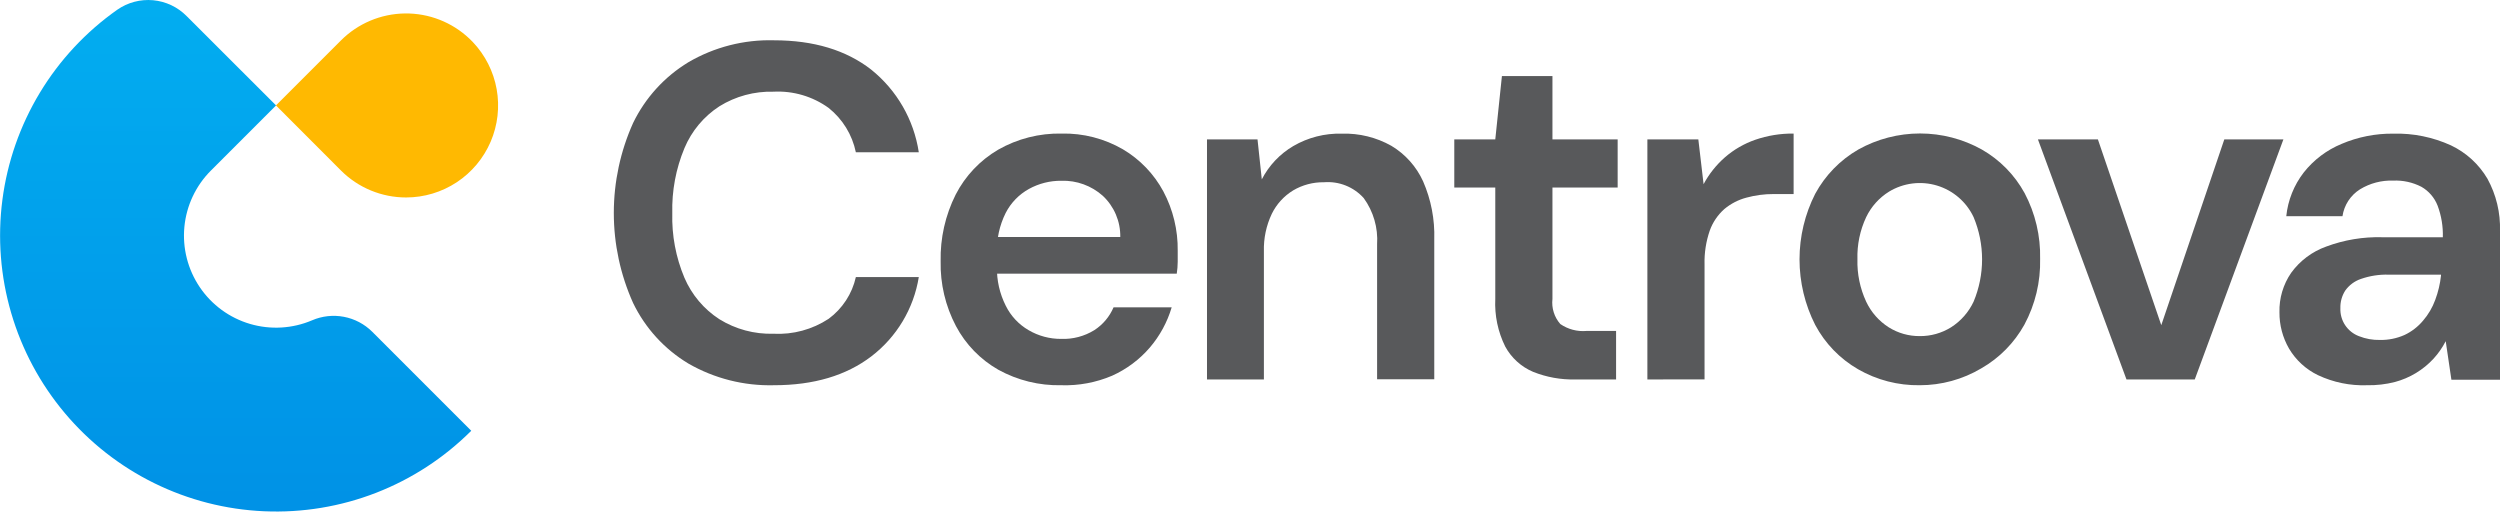
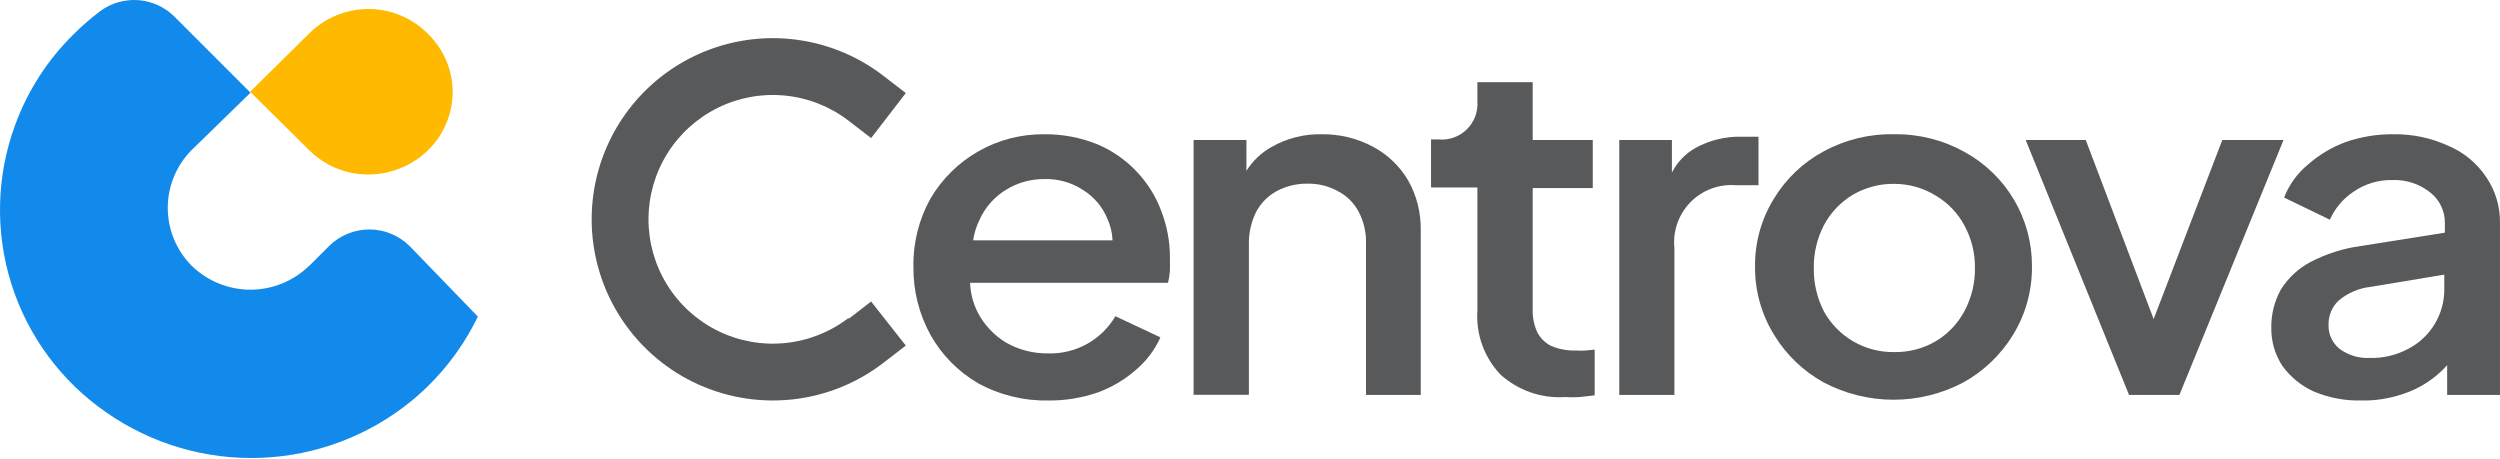
- <svg xmlns="http://www.w3.org/2000/svg" width="286" height="59" viewBox="0 0 286 59" fill="none">
-   <path d="M46.46 22.59C48.519 22.589 50.532 21.984 52.251 20.851C53.969 19.717 55.318 18.105 56.13 16.213C56.942 14.321 57.181 12.232 56.819 10.206C56.456 8.179 55.508 6.303 54.09 4.81L53.71 4.43C51.718 2.541 49.067 1.504 46.321 1.539C43.576 1.575 40.953 2.68 39.01 4.62L31.57 12.06L39.01 19.51C39.989 20.488 41.15 21.263 42.428 21.791C43.707 22.32 45.077 22.591 46.46 22.59Z" fill="#FFB901" />
-   <path d="M31.58 12.06L21.35 1.84C20.326 0.803 18.969 0.161 17.518 0.027C16.067 -0.106 14.616 0.277 13.42 1.11C9.841 3.628 6.824 6.861 4.561 10.606C2.298 14.351 0.838 18.526 0.274 22.865C-0.291 27.204 0.052 31.613 1.282 35.812C2.511 40.012 4.6 43.91 7.416 47.259C10.231 50.609 13.712 53.337 17.637 55.27C21.563 57.203 25.847 58.3 30.218 58.489C34.59 58.679 38.953 57.959 43.032 56.374C47.11 54.788 50.815 52.373 53.91 49.28L42.58 37.95C41.696 37.072 40.569 36.477 39.345 36.244C38.121 36.011 36.855 36.148 35.71 36.64C33.461 37.6 30.947 37.747 28.601 37.056C26.255 36.365 24.222 34.879 22.853 32.852C21.483 30.826 20.861 28.386 21.094 25.952C21.327 23.517 22.401 21.239 24.13 19.51L31.58 12.06Z" fill="url(#paint0_linear_35_20)" />
-   <path d="M88.54 44.07C85.111 44.158 81.724 43.3 78.75 41.59C76.016 39.946 73.82 37.542 72.43 34.67C70.973 31.43 70.22 27.918 70.22 24.365C70.22 20.812 70.973 17.3 72.43 14.06C73.825 11.187 76.019 8.777 78.75 7.12C81.715 5.386 85.106 4.516 88.54 4.61C93.08 4.61 96.787 5.727 99.66 7.96C102.6 10.317 104.546 13.694 105.11 17.42H97.91C97.496 15.419 96.396 13.626 94.8 12.35C92.968 11.026 90.737 10.37 88.48 10.49C86.301 10.431 84.153 11.011 82.3 12.16C80.515 13.318 79.121 14.987 78.3 16.95C77.32 19.305 76.847 21.84 76.91 24.39C76.842 26.924 77.316 29.444 78.3 31.78C79.133 33.722 80.526 35.372 82.3 36.52C84.153 37.665 86.302 38.242 88.48 38.18C90.715 38.298 92.929 37.699 94.8 36.47C96.376 35.306 97.481 33.612 97.91 31.7H105.11C104.526 35.306 102.583 38.552 99.68 40.77C96.793 42.97 93.08 44.07 88.54 44.07Z" fill="#58595B" />
-   <path d="M121.4 44.07C118.889 44.123 116.409 43.512 114.21 42.3C112.151 41.128 110.468 39.394 109.36 37.3C108.157 35.018 107.555 32.468 107.61 29.89C107.553 27.244 108.143 24.625 109.33 22.26C110.428 20.125 112.11 18.346 114.18 17.13C116.395 15.866 118.911 15.227 121.46 15.28C123.914 15.227 126.336 15.85 128.46 17.08C130.413 18.235 132.014 19.902 133.09 21.9C134.199 23.989 134.763 26.325 134.73 28.69V29.95C134.727 30.405 134.69 30.86 134.62 31.31H112.3V27.11H128.16C128.174 26.229 128.003 25.354 127.659 24.543C127.314 23.732 126.804 23.002 126.16 22.4C124.859 21.239 123.162 20.624 121.42 20.68C120.127 20.667 118.853 20.988 117.72 21.61C116.576 22.24 115.646 23.198 115.05 24.36C114.338 25.79 113.995 27.374 114.05 28.97V30.55C114.021 32.079 114.364 33.593 115.05 34.96C115.626 36.135 116.538 37.113 117.67 37.77C118.801 38.433 120.089 38.778 121.4 38.77C122.734 38.819 124.054 38.471 125.19 37.77C126.167 37.139 126.933 36.23 127.39 35.16H134.04C133.538 36.852 132.686 38.419 131.54 39.76C130.357 41.136 128.885 42.235 127.23 42.98C125.389 43.763 123.399 44.135 121.4 44.07Z" fill="#58595B" />
-   <path d="M138.08 43.41V15.95H143.86L144.35 20.52C145.166 18.935 146.414 17.614 147.95 16.71C149.635 15.728 151.561 15.236 153.51 15.29C155.488 15.229 157.445 15.71 159.17 16.68C160.764 17.634 162.03 19.05 162.8 20.74C163.715 22.834 164.152 25.106 164.08 27.39V43.39H157.54V27.95C157.663 26.062 157.121 24.191 156.01 22.66C155.442 22.029 154.736 21.537 153.947 21.223C153.157 20.909 152.307 20.781 151.46 20.85C150.223 20.831 149.006 21.152 147.94 21.78C146.883 22.424 146.033 23.358 145.49 24.47C144.857 25.806 144.549 27.272 144.59 28.75V43.41H138.08Z" fill="#58595B" />
-   <path d="M180.21 43.41C178.561 43.448 176.922 43.152 175.39 42.54C174.031 41.965 172.906 40.946 172.2 39.65C171.362 37.96 170.969 36.084 171.06 34.2V21.45H166.37V15.95H171.06L171.82 8.7H177.6V15.95H185.06V21.45H177.6V34.2C177.542 34.715 177.592 35.236 177.747 35.73C177.902 36.224 178.158 36.681 178.5 37.07C179.378 37.674 180.438 37.954 181.5 37.86H184.88V43.41H180.21Z" fill="#58595B" />
-   <path d="M188.46 43.41V15.95H194.29L194.89 21.07C195.514 19.904 196.344 18.86 197.34 17.99C198.356 17.11 199.531 16.432 200.8 15.99C202.212 15.504 203.697 15.264 205.19 15.28V22.2H202.9C201.85 22.196 200.803 22.334 199.79 22.61C198.861 22.856 197.997 23.303 197.26 23.92C196.511 24.585 195.94 25.427 195.6 26.37C195.167 27.623 194.963 28.945 195 30.27V43.4L188.46 43.41Z" fill="#58595B" />
-   <path d="M219.62 44.07C217.145 44.108 214.705 43.475 212.56 42.24C210.484 41.042 208.786 39.286 207.66 37.17C206.48 34.846 205.865 32.276 205.865 29.67C205.865 27.064 206.48 24.494 207.66 22.17C208.806 20.056 210.516 18.3 212.6 17.1C214.758 15.899 217.186 15.269 219.655 15.269C222.124 15.269 224.552 15.899 226.71 17.1C228.778 18.28 230.478 20.011 231.62 22.1C232.842 24.415 233.451 27.003 233.39 29.62C233.451 32.24 232.831 34.832 231.59 37.14C230.434 39.226 228.729 40.955 226.66 42.14C224.53 43.405 222.098 44.072 219.62 44.07ZM219.62 38.45C220.881 38.461 222.119 38.114 223.19 37.45C224.316 36.736 225.214 35.717 225.78 34.51C226.42 32.978 226.75 31.335 226.75 29.675C226.75 28.015 226.42 26.372 225.78 24.84C225.374 23.979 224.792 23.212 224.071 22.59C223.35 21.968 222.506 21.504 221.594 21.229C220.683 20.954 219.724 20.873 218.779 20.992C217.834 21.111 216.925 21.427 216.11 21.92C214.976 22.624 214.067 23.637 213.49 24.84C212.784 26.346 212.442 27.997 212.49 29.66C212.444 31.332 212.787 32.992 213.49 34.51C214.056 35.717 214.954 36.736 216.08 37.45C217.141 38.113 218.369 38.46 219.62 38.45Z" fill="#58595B" />
-   <path d="M243.27 43.41L233.14 15.95H240L247.25 37.2L254.46 15.95H261.22L251.08 43.41H243.27Z" fill="#58595B" />
-   <path d="M270.8 44.07C268.862 44.14 266.935 43.746 265.18 42.92C263.796 42.254 262.641 41.192 261.86 39.87C261.135 38.612 260.758 37.182 260.77 35.73C260.727 34.12 261.196 32.537 262.11 31.21C263.111 29.83 264.505 28.785 266.11 28.21C268.164 27.442 270.348 27.079 272.54 27.14H279.46C279.498 25.906 279.294 24.676 278.86 23.52C278.506 22.613 277.854 21.855 277.01 21.37C276.017 20.858 274.907 20.613 273.79 20.66C272.449 20.613 271.125 20.961 269.98 21.66C269.445 21.997 268.99 22.447 268.644 22.976C268.299 23.506 268.073 24.105 267.98 24.73H261.55C261.737 22.91 262.43 21.177 263.55 19.73C264.689 18.287 266.18 17.161 267.88 16.46C269.748 15.666 271.76 15.268 273.79 15.29C276.063 15.227 278.321 15.686 280.39 16.63C282.129 17.455 283.582 18.782 284.56 20.44C285.568 22.275 286.065 24.347 286 26.44V43.44H280.44L279.79 39.03C279.417 39.755 278.95 40.428 278.4 41.03C277.209 42.321 275.676 43.247 273.98 43.7C272.941 43.965 271.872 44.089 270.8 44.07ZM272.27 38.89C273.237 38.908 274.196 38.713 275.08 38.32C275.897 37.934 276.621 37.374 277.2 36.68C277.803 35.981 278.274 35.178 278.59 34.31C278.926 33.415 279.147 32.481 279.25 31.53V31.42H273.25C272.176 31.39 271.105 31.556 270.09 31.91C269.363 32.155 268.733 32.624 268.29 33.25C267.911 33.847 267.719 34.543 267.74 35.25C267.711 35.941 267.901 36.624 268.284 37.201C268.667 37.777 269.222 38.218 269.87 38.46C270.633 38.763 271.449 38.909 272.27 38.89Z" fill="#58595B" />
-   <defs>
-     <linearGradient id="paint0_linear_35_20" x1="142.955" y1="0.92" x2="142.955" y2="57.76" gradientUnits="userSpaceOnUse">
-       <stop stop-color="#02ADF0" />
-       <stop offset="0.99" stop-color="#0092E6" />
-     </linearGradient>
-   </defs>
+ <svg xmlns="http://www.w3.org/2000/svg" width="131" height="24" viewBox="0 0 131 24" fill="none">
+   <path d="M25.039 16.589C24.212 18.3 23.022 19.811 21.552 21.016C19.313 22.84 16.541 23.885 13.656 23.991C10.77 24.097 7.929 23.26 5.562 21.605C3.205 19.976 1.458 17.609 0.596 14.876C-0.265 12.144 -0.192 9.202 0.805 6.516C1.462 4.733 2.506 3.118 3.863 1.789C4.295 1.358 4.755 0.957 5.242 0.59C5.816 0.164 6.523 -0.042 7.236 0.007C7.949 0.057 8.62 0.359 9.13 0.86L13.127 4.857L10.049 7.855C9.244 8.661 8.791 9.753 8.791 10.893C8.791 12.032 9.244 13.125 10.049 13.931C10.872 14.731 11.974 15.179 13.122 15.179C14.27 15.179 15.372 14.731 16.195 13.931L16.255 13.881L17.254 12.881C17.815 12.332 18.568 12.024 19.353 12.024C20.138 12.024 20.891 12.332 21.452 12.881L25.039 16.589Z" fill="#128AEB" />
+   <path d="M23.72 4.807C23.719 5.666 23.462 6.504 22.981 7.215C22.488 7.935 21.792 8.491 20.982 8.814C20.178 9.141 19.296 9.227 18.444 9.064C17.596 8.898 16.817 8.484 16.205 7.875L13.107 4.807L16.205 1.749C17.015 0.945 18.105 0.487 19.247 0.472C20.388 0.457 21.491 0.886 22.321 1.669L22.481 1.829C23.268 2.621 23.713 3.691 23.72 4.807Z" fill="#FFB901" />
+   <path fill-rule="evenodd" clip-rule="evenodd" d="M54.7 7.035C55.654 7.023 56.602 7.199 57.488 7.555C58.255 7.877 58.949 8.353 59.526 8.953C60.104 9.552 60.553 10.263 60.846 11.043C61.152 11.829 61.308 12.667 61.305 13.511C61.305 13.717 61.305 13.937 61.305 14.171C61.289 14.389 61.255 14.606 61.205 14.82H50.832C50.852 15.359 50.988 15.887 51.232 16.369C51.57 17.021 52.082 17.567 52.711 17.948C53.383 18.333 54.145 18.529 54.919 18.517C55.628 18.54 56.33 18.37 56.951 18.027C57.572 17.684 58.088 17.18 58.447 16.569L60.806 17.678C60.509 18.337 60.068 18.921 59.516 19.387C58.928 19.899 58.251 20.299 57.518 20.566C56.685 20.853 55.81 20.995 54.929 20.986C53.642 21.01 52.37 20.697 51.242 20.076C50.206 19.472 49.351 18.603 48.764 17.558C48.158 16.464 47.848 15.231 47.864 13.981C47.84 12.726 48.15 11.488 48.764 10.393C49.372 9.362 50.24 8.509 51.282 7.92C52.324 7.33 53.503 7.025 54.7 7.035ZM54.7 9.384C53.993 9.381 53.3 9.578 52.701 9.953C52.091 10.327 51.61 10.878 51.322 11.532C51.157 11.866 51.046 12.223 50.992 12.592H58.297C58.282 12.201 58.19 11.818 58.027 11.462C57.771 10.837 57.323 10.309 56.748 9.953C56.141 9.556 55.425 9.357 54.7 9.384Z" fill="#58595B" />
+   <path fill-rule="evenodd" clip-rule="evenodd" d="M99.26 7.035C100.542 7.016 101.807 7.333 102.928 7.955C104.006 8.54 104.905 9.407 105.53 10.463C106.155 11.518 106.481 12.724 106.475 13.951C106.489 15.223 106.143 16.474 105.476 17.558C104.836 18.599 103.937 19.456 102.868 20.046C101.743 20.637 100.491 20.946 99.22 20.946C97.949 20.946 96.698 20.637 95.573 20.046C94.499 19.456 93.6 18.595 92.964 17.548C92.299 16.474 91.952 15.234 91.965 13.971C91.948 12.707 92.295 11.465 92.964 10.393C93.597 9.352 94.498 8.499 95.573 7.925C96.703 7.312 97.974 7.005 99.26 7.035ZM99.26 9.634C98.499 9.623 97.749 9.82 97.092 10.203C96.449 10.588 95.924 11.141 95.573 11.802C95.213 12.496 95.031 13.269 95.043 14.051C95.032 14.839 95.214 15.617 95.573 16.319C95.936 16.975 96.471 17.52 97.121 17.895C97.77 18.27 98.51 18.461 99.26 18.448C100.025 18.462 100.779 18.265 101.439 17.878C102.067 17.502 102.581 16.963 102.928 16.319C103.305 15.623 103.498 14.842 103.487 14.051C103.499 13.265 103.307 12.49 102.928 11.802C102.582 11.16 102.067 10.624 101.439 10.253C100.784 9.849 100.03 9.634 99.26 9.634Z" fill="#58595B" />
+   <path fill-rule="evenodd" clip-rule="evenodd" d="M125.393 7.035C126.388 7.016 127.375 7.221 128.281 7.635C129.095 7.975 129.791 8.549 130.28 9.284C130.765 9.995 131.017 10.841 130.999 11.702V20.696H128.231V19.137C127.59 19.851 126.768 20.379 125.853 20.666C125.169 20.89 124.453 20.999 123.734 20.986C122.881 21.006 122.033 20.846 121.246 20.516C120.593 20.223 120.028 19.765 119.607 19.187C119.214 18.595 119.008 17.899 119.017 17.188C119.003 16.491 119.172 15.802 119.507 15.19C119.888 14.574 120.426 14.07 121.066 13.731C121.89 13.3 122.782 13.016 123.704 12.891L128.111 12.192V11.682C128.115 11.374 128.047 11.07 127.913 10.793C127.78 10.515 127.584 10.273 127.342 10.083C126.776 9.633 126.066 9.402 125.343 9.434C124.631 9.423 123.933 9.632 123.344 10.033C122.79 10.394 122.352 10.908 122.085 11.512L119.687 10.353C119.947 9.679 120.377 9.083 120.936 8.624C121.522 8.107 122.2 7.703 122.934 7.435C123.725 7.164 124.557 7.029 125.393 7.035ZM124.234 15.03C123.612 15.097 123.024 15.348 122.545 15.749C122.371 15.913 122.234 16.112 122.143 16.332C122.052 16.553 122.008 16.79 122.015 17.029C122.008 17.27 122.058 17.509 122.161 17.728C122.263 17.947 122.415 18.138 122.605 18.288C123.056 18.617 123.606 18.783 124.164 18.757C124.878 18.776 125.584 18.607 126.212 18.268C126.786 17.966 127.264 17.511 127.594 16.953C127.924 16.396 128.093 15.758 128.081 15.11V14.39L124.234 15.03Z" fill="#58595B" />
+   <path d="M80.313 7.335H83.461V9.854H80.313V16.199C80.299 16.608 80.377 17.014 80.543 17.388C80.702 17.708 80.962 17.968 81.282 18.128C81.702 18.303 82.156 18.385 82.611 18.368C82.764 18.377 82.918 18.377 83.071 18.368L83.561 18.318V20.716L82.771 20.806C82.515 20.823 82.258 20.823 82.001 20.806C81.388 20.845 80.774 20.76 80.194 20.558C79.613 20.355 79.08 20.038 78.624 19.627C78.203 19.183 77.879 18.658 77.671 18.084C77.463 17.51 77.376 16.899 77.415 16.289V9.824H74.986V7.305H75.366C75.637 7.332 75.911 7.3 76.169 7.209C76.426 7.119 76.661 6.974 76.856 6.783C77.051 6.593 77.202 6.362 77.299 6.107C77.395 5.852 77.435 5.579 77.415 5.307V4.307H80.313V7.335Z" fill="#58595B" />
+   <path d="M69.23 7.035C70.173 7.018 71.106 7.241 71.938 7.685C72.706 8.092 73.346 8.704 73.787 9.454C74.237 10.252 74.465 11.156 74.447 12.072V20.696H71.578V12.802C71.601 12.212 71.47 11.627 71.199 11.103C70.953 10.635 70.569 10.255 70.099 10.013C69.613 9.747 69.065 9.613 68.51 9.624C67.95 9.615 67.396 9.749 66.901 10.013C66.442 10.262 66.066 10.641 65.822 11.103C65.56 11.63 65.43 12.213 65.442 12.802V20.686H62.544V7.335H65.313V8.954C65.637 8.434 66.087 8.005 66.622 7.705C67.415 7.251 68.316 7.019 69.23 7.035Z" fill="#58595B" />
+   <path d="M92.145 9.704H90.936C90.5 9.672 90.062 9.737 89.654 9.892C89.246 10.048 88.876 10.29 88.572 10.604C88.267 10.917 88.035 11.293 87.891 11.705C87.747 12.118 87.694 12.557 87.738 12.991V20.696H84.85V7.335H87.608V9.044C87.881 8.502 88.309 8.054 88.837 7.755C89.588 7.341 90.438 7.137 91.295 7.165H92.145V9.704Z" fill="#58595B" />
+   <path d="M112.851 16.719L116.449 7.335H119.657L114.2 20.696H111.562L106.146 7.335H109.293L112.851 16.719Z" fill="#58595B" />
+   <path d="M44.466 16.659C43.502 17.4 42.349 17.856 41.138 17.976C39.928 18.096 38.708 17.875 37.617 17.337C36.525 16.799 35.606 15.967 34.964 14.934C34.321 13.901 33.981 12.709 33.981 11.492C33.981 10.276 34.321 9.084 34.964 8.051C35.606 7.018 36.525 6.186 37.617 5.648C38.708 5.11 39.928 4.889 41.138 5.009C42.349 5.128 43.502 5.585 44.466 6.326L45.646 7.235L47.464 4.877L46.285 3.968C44.88 2.887 43.2 2.221 41.436 2.046C39.672 1.87 37.894 2.192 36.303 2.976C34.712 3.759 33.373 4.972 32.436 6.477C31.5 7.982 31.003 9.72 31.003 11.492C31.003 13.265 31.5 15.003 32.436 16.508C33.373 18.013 34.712 19.226 36.303 20.009C37.894 20.792 39.672 21.114 41.436 20.939C43.2 20.764 44.88 20.098 46.285 19.017L47.464 18.108L45.646 15.799L44.466 16.709V16.659Z" fill="#58595B" />
</svg>
